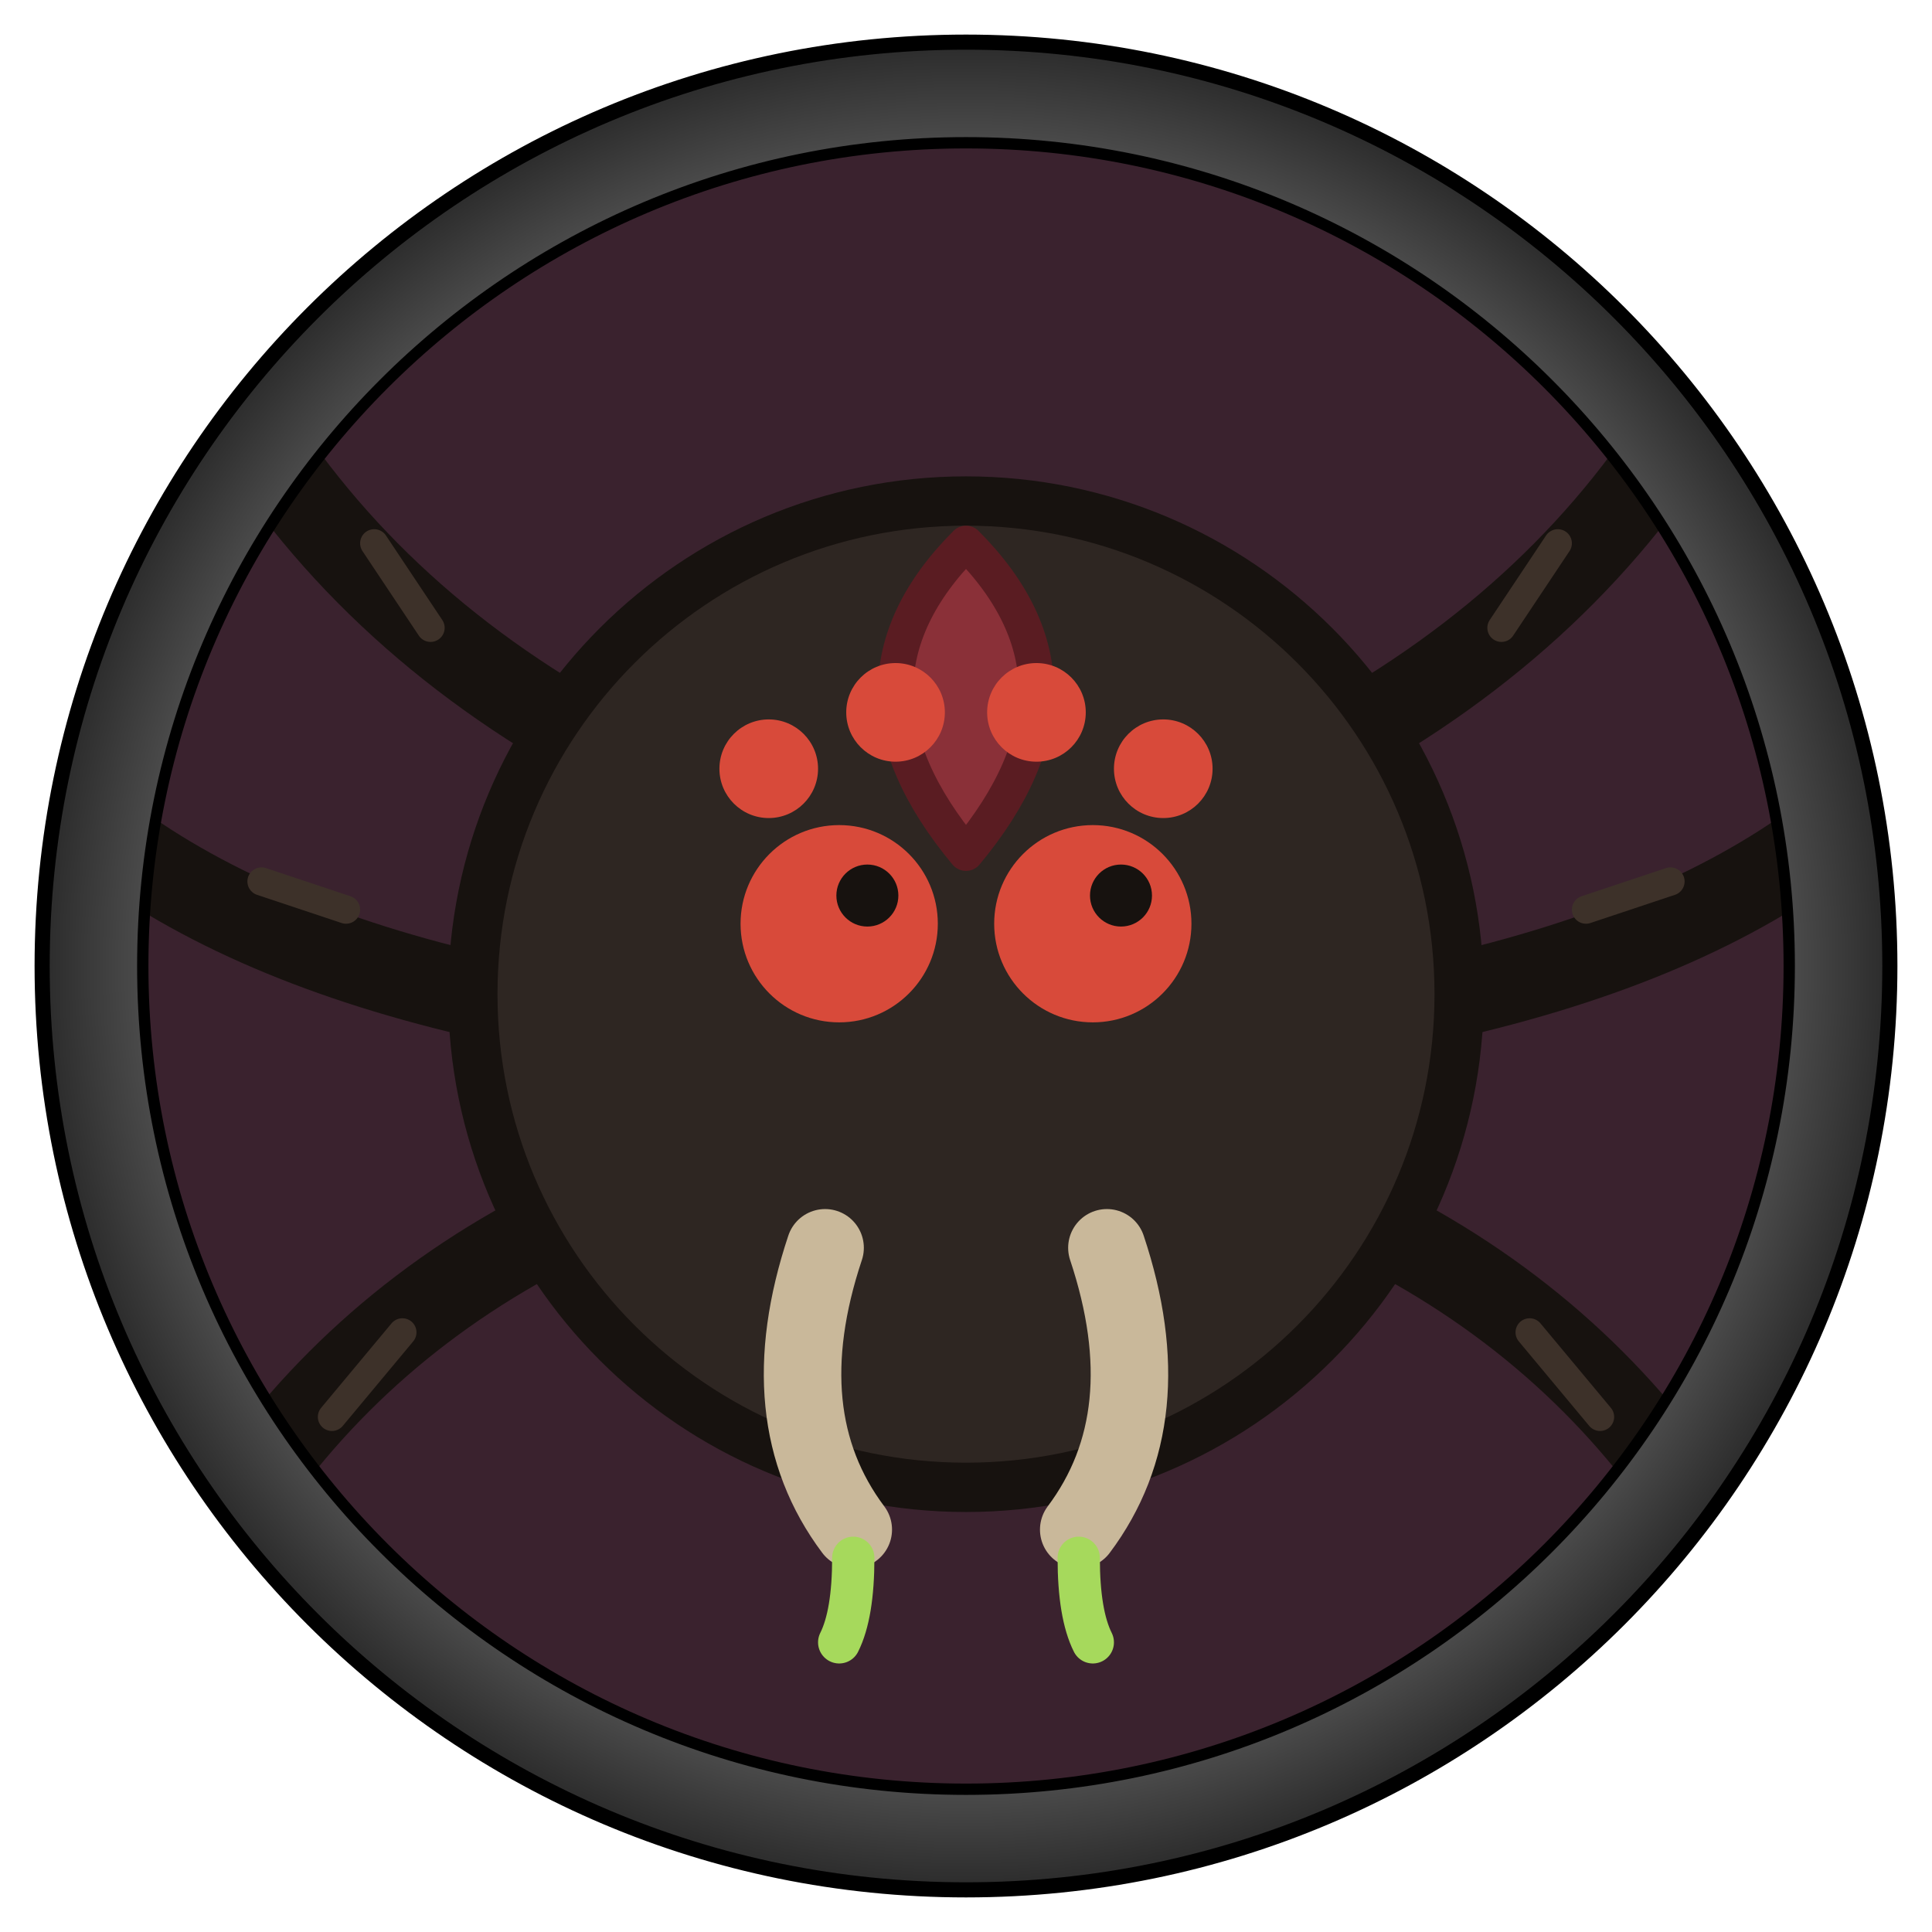
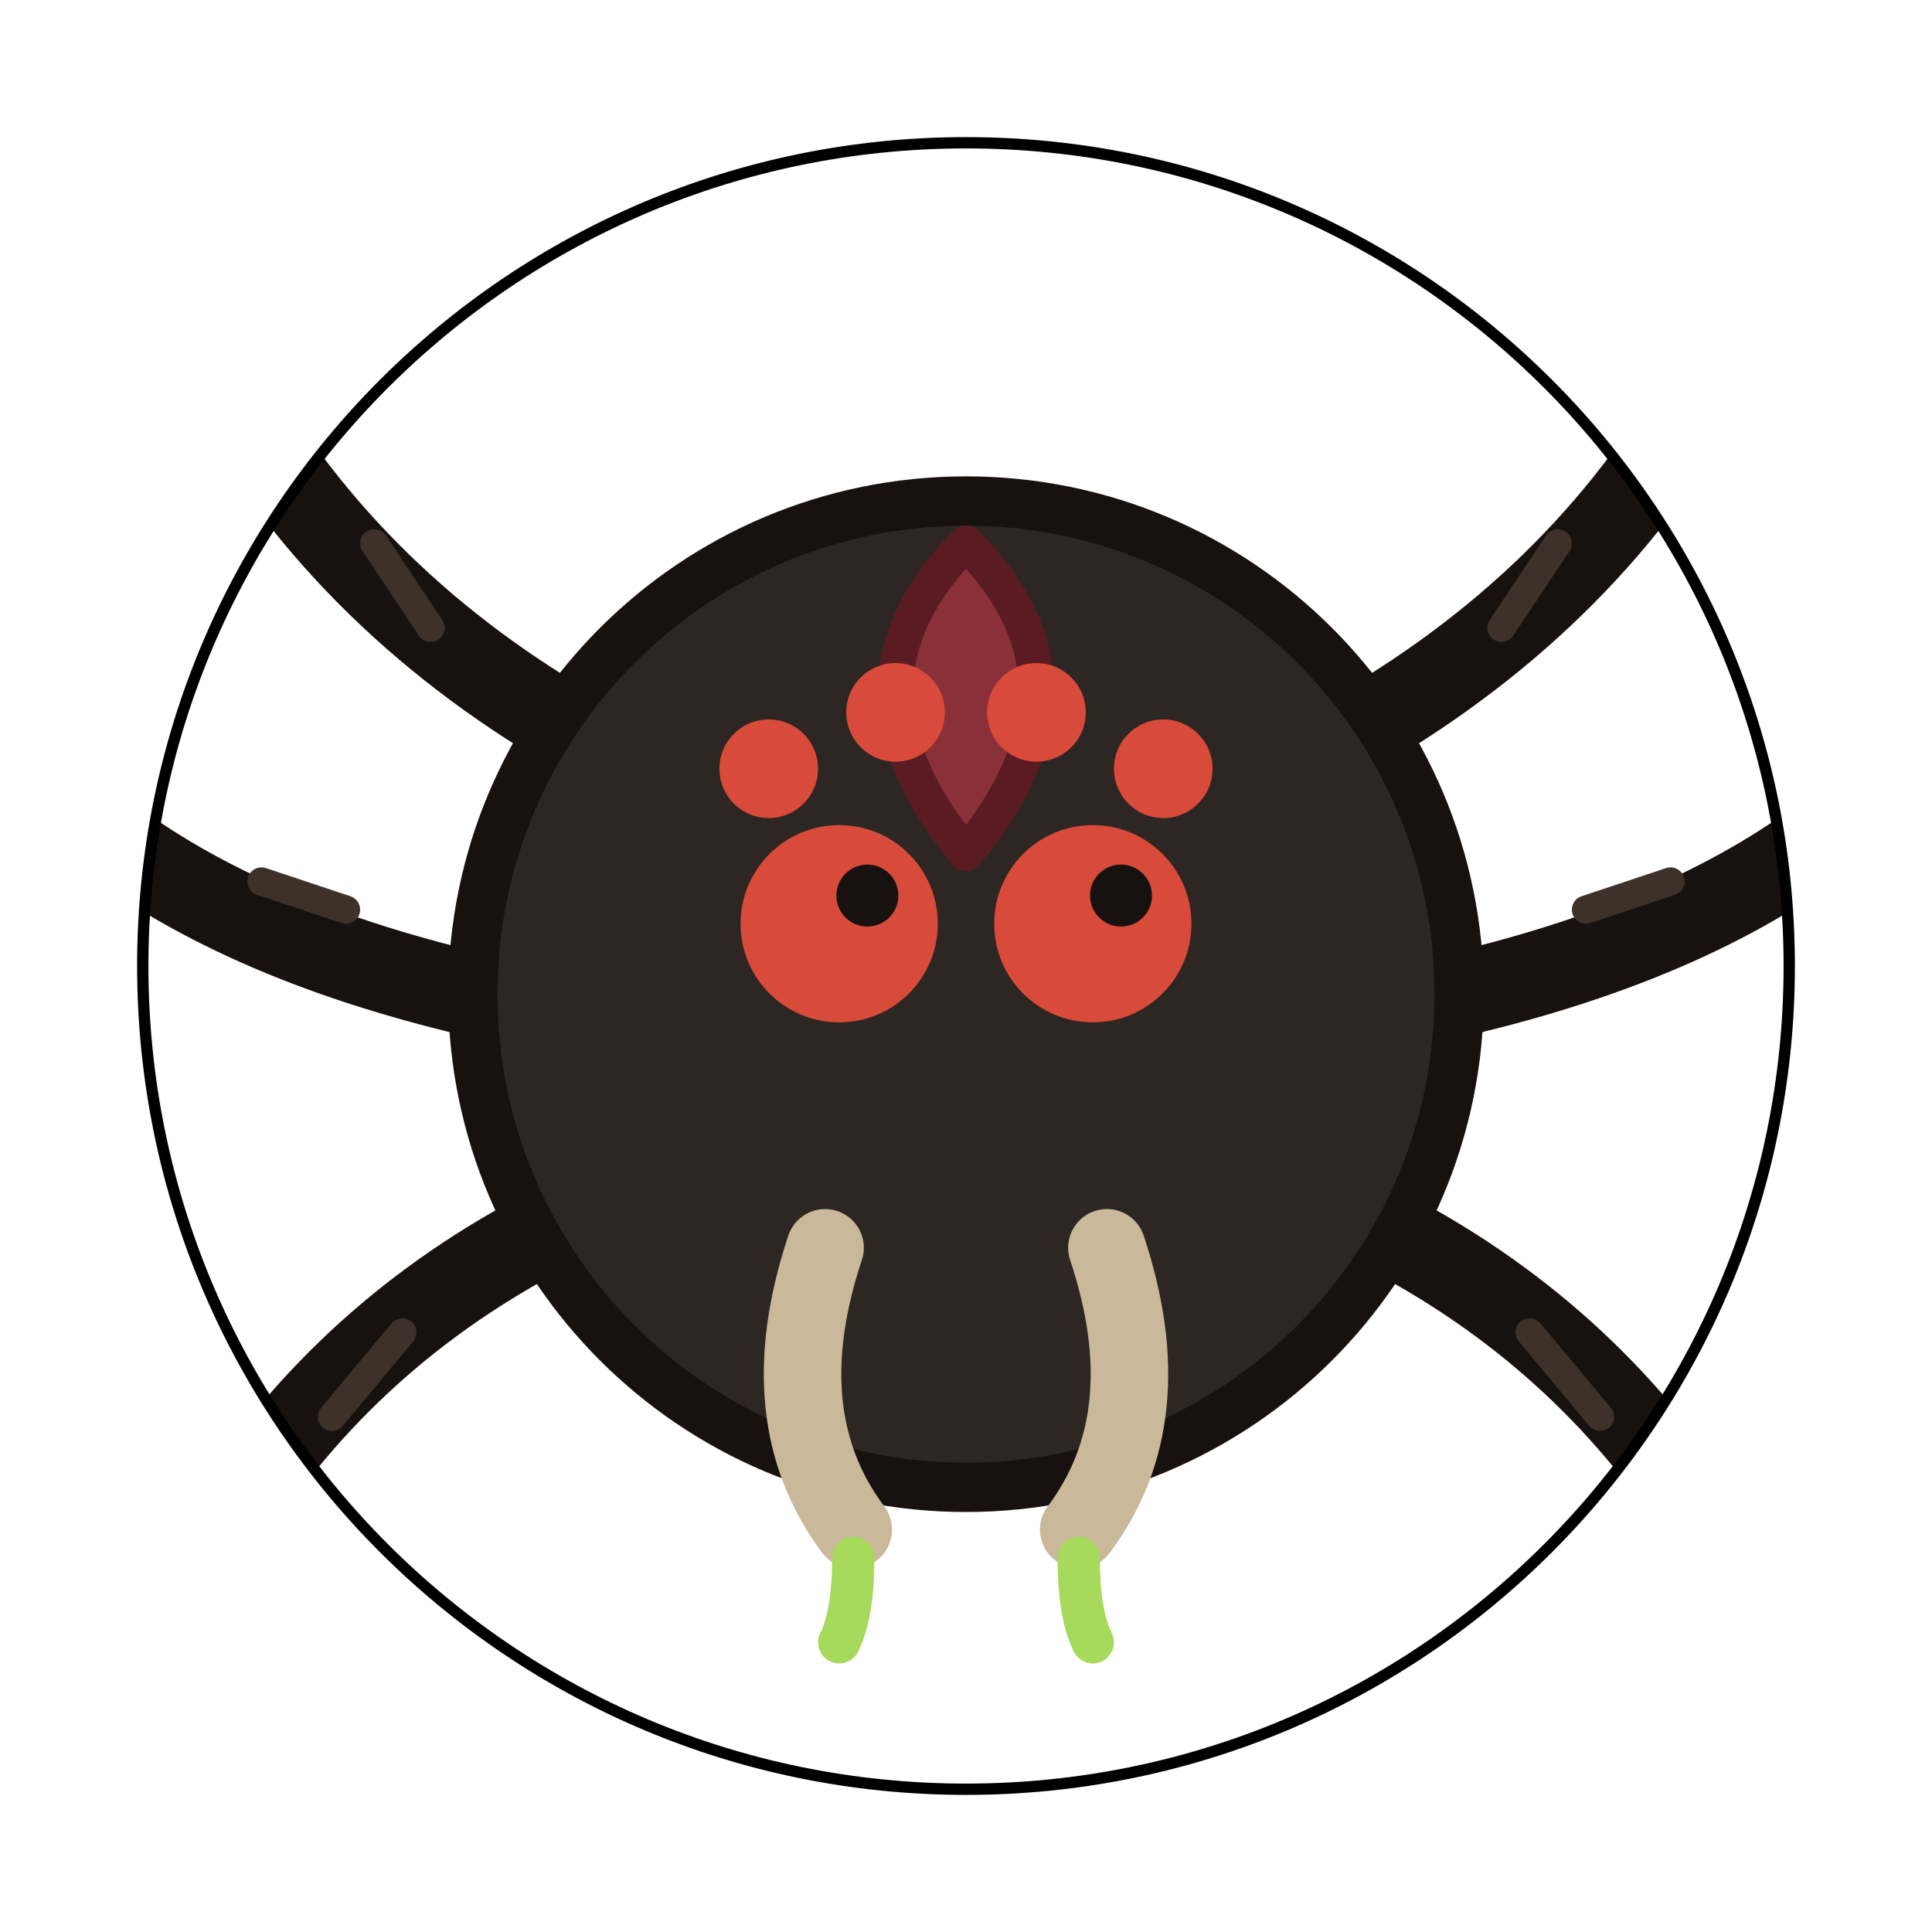
<svg xmlns="http://www.w3.org/2000/svg" width="100%" height="100%" viewBox="0 0 512 512" version="1.1" xml:space="preserve" style="fill-rule:evenodd;clip-rule:evenodd;stroke-linecap:round;stroke-linejoin:round;stroke-miterlimit:1.5;">
  <g transform="matrix(1.164025,0,0,1.164025,-57.51083,-54.01875)">
-     <circle cx="269.333" cy="266.333" r="210.333" style="fill:url(#_Radial1);stroke:black;stroke-width:3.44px;" />
  </g>
  <g transform="matrix(1.037243,0,0,1.037243,-23.36399,-20.25227)">
-     <circle cx="269.333" cy="266.333" r="210.333" style="fill:rgb(58,34,46);" />
    <clipPath id="_clip2">
      <circle cx="269.333" cy="266.333" r="210.333" />
    </clipPath>
    <g clip-path="url(#_clip2)">
      <g transform="matrix(3.6,0,0,3.6,269.3333,266.3333)">
        <g transform="matrix(1,0,0,1,-50,-50)">
          <g stroke="#17120f" stroke-width="6" stroke-linecap="round" fill="none">
            <path d="M 20 32 Q 4 22 -4 6" />
            <path d="M 15 52 Q -2 48 -12 40" />
            <path d="M 18 70 Q 4 78 -4 92" />
            <path d="M 80 32 Q 96 22 104 6" />
            <path d="M 85 52 Q 102 48 112 40" />
            <path d="M 82 70 Q 96 78 104 92" />
          </g>
          <g stroke="#3d3129" stroke-width="2" stroke-linecap="round" fill="none">
            <path d="M 12 26 L 8 20 M 6 46 L 0 44 M 10 76 L 5 82" />
            <path d="M 88 26 L 92 20 M 94 46 L 100 44 M 90 76 L 95 82" />
          </g>
          <circle cx="50" cy="52" r="35" fill="#2e2622" stroke="#17120f" stroke-width="3.5" />
          <path d="M 50 20 Q 60 30 50 42 Q 40 30 50 20 Z" fill="#8a3038" stroke="#5a1c22" stroke-width="2.5" stroke-linejoin="round" />
          <circle cx="36" cy="36" r="3.5" fill="#d84a3a" />
          <circle cx="45" cy="32" r="3.5" fill="#d84a3a" />
          <circle cx="55" cy="32" r="3.5" fill="#d84a3a" />
          <circle cx="64" cy="36" r="3.5" fill="#d84a3a" />
          <circle cx="41" cy="47" r="7" fill="#d84a3a" />
          <circle cx="59" cy="47" r="7" fill="#d84a3a" />
          <circle cx="43" cy="45" r="2.2" fill="#17120f" />
          <circle cx="61" cy="45" r="2.2" fill="#17120f" />
          <path d="M 40 70 Q 36 82 42 90 M 60 70 Q 64 82 58 90" fill="none" stroke="#c9b89a" stroke-width="5.5" stroke-linecap="round" />
          <path d="M 42 92 Q 42 96 41 98 M 58 92 Q 58 96 59 98" fill="none" stroke="#a6d95c" stroke-width="3" stroke-linecap="round" />
        </g>
      </g>
    </g>
    <circle cx="269.333" cy="266.333" r="210.333" style="fill:none;stroke:black;stroke-width:2.89px;" />
  </g>
  <defs>
    <radialGradient id="_Radial1" cx="0" cy="0" r="1" gradientUnits="userSpaceOnUse" gradientTransform="matrix(0,210.3333,-210.3333,0,269.3333,266.3333)">
      <stop offset="0" style="stop-color:white;stop-opacity:1" />
      <stop offset="0.48" style="stop-color:rgb(198,198,198);stop-opacity:1" />
      <stop offset="1" style="stop-color:rgb(44,44,44);stop-opacity:1" />
    </radialGradient>
  </defs>
</svg>
